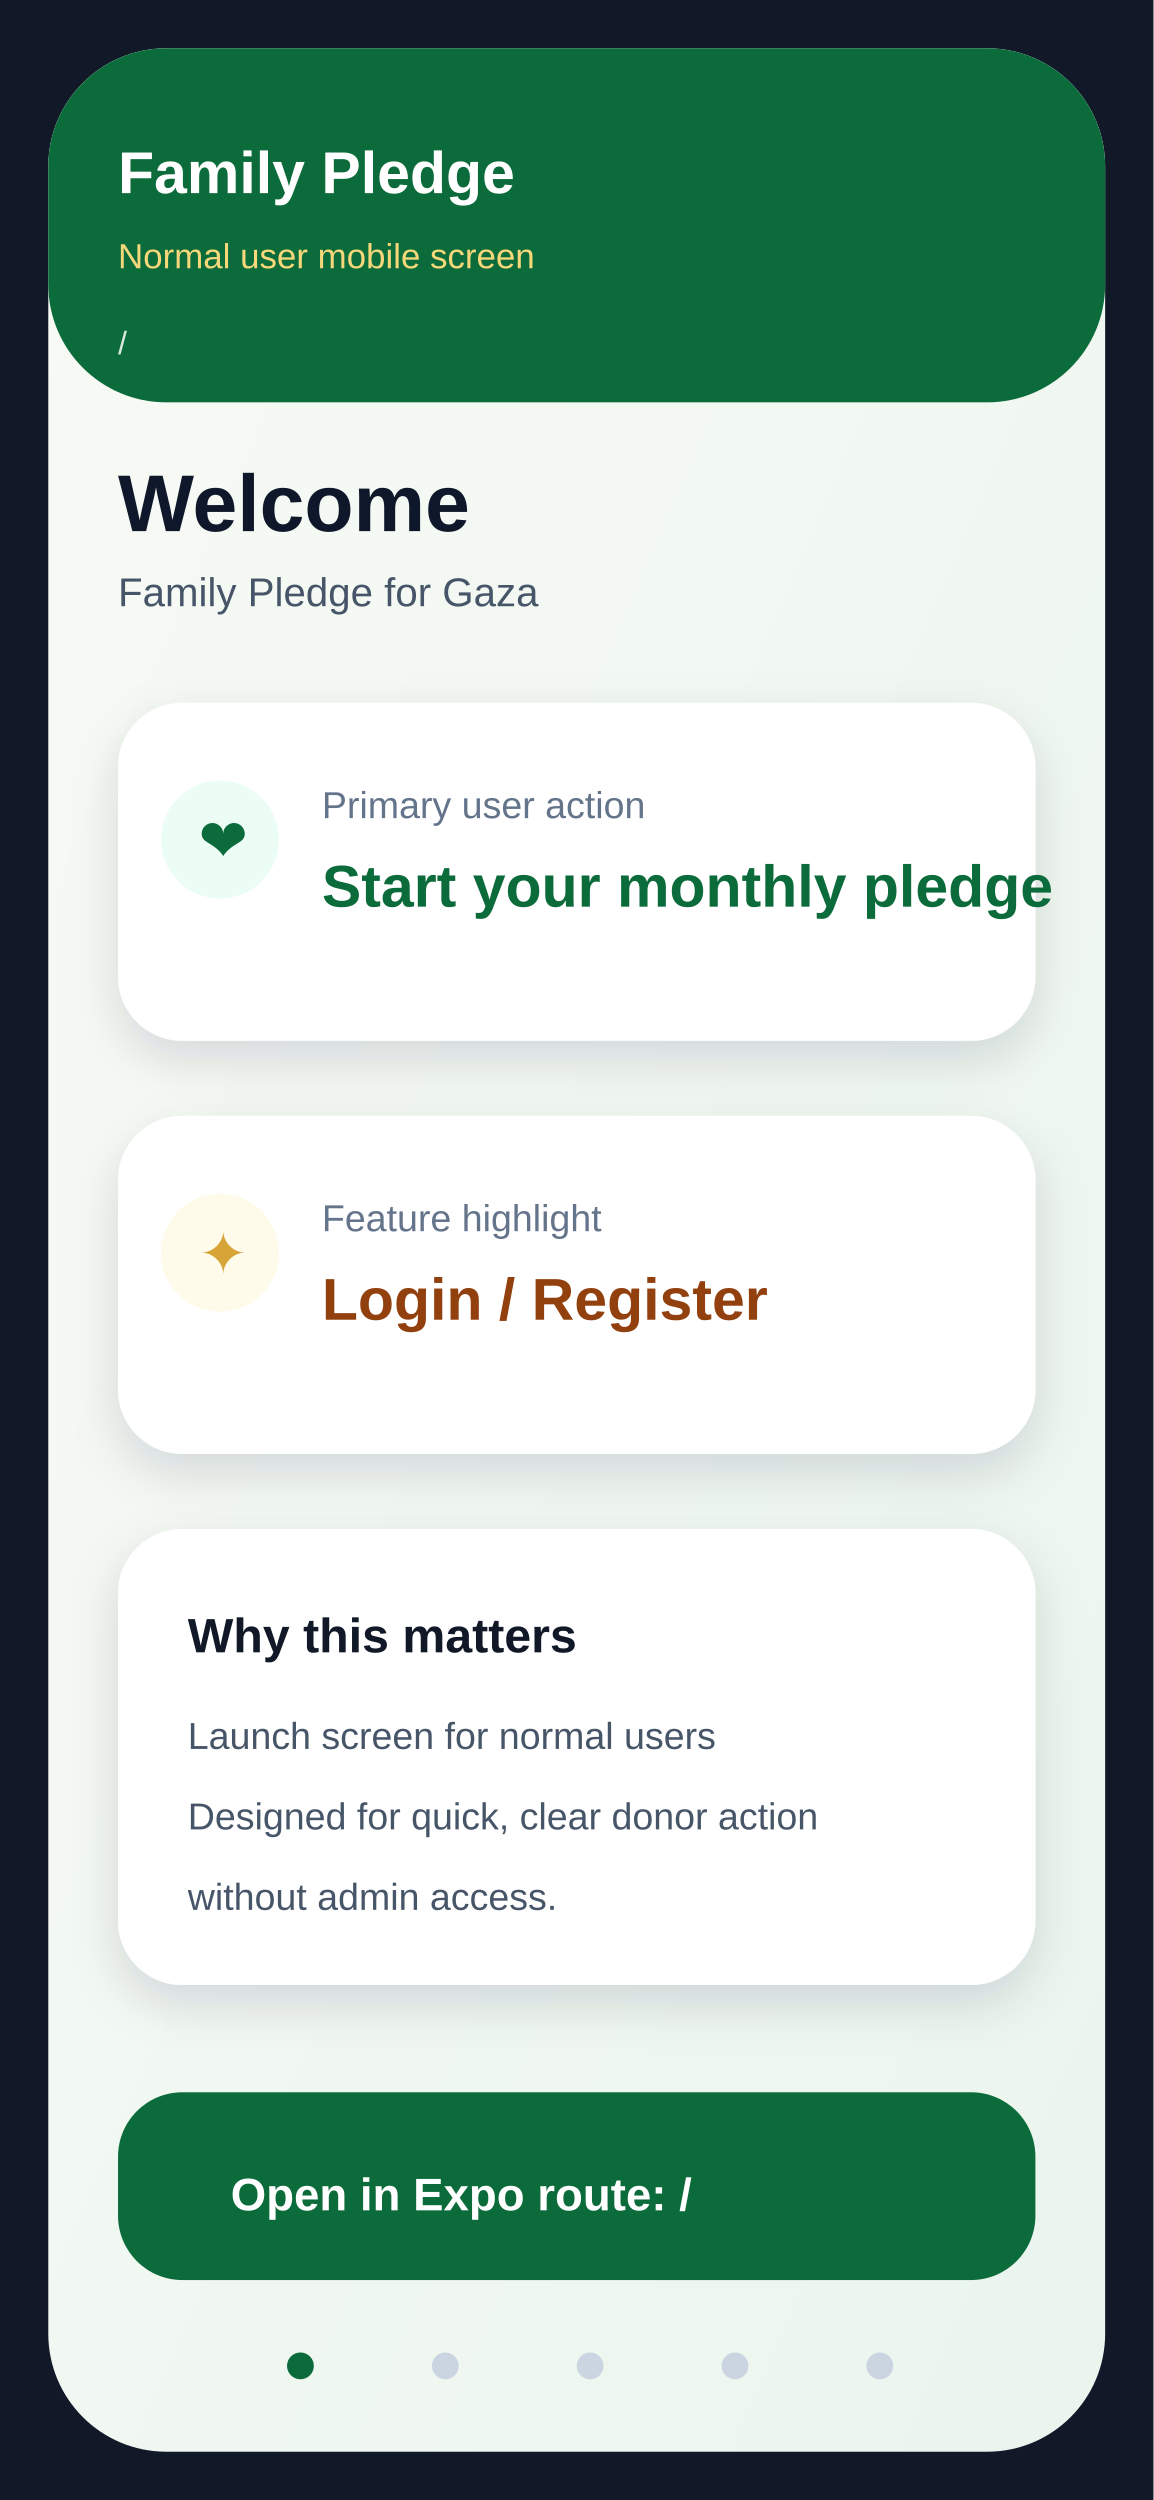
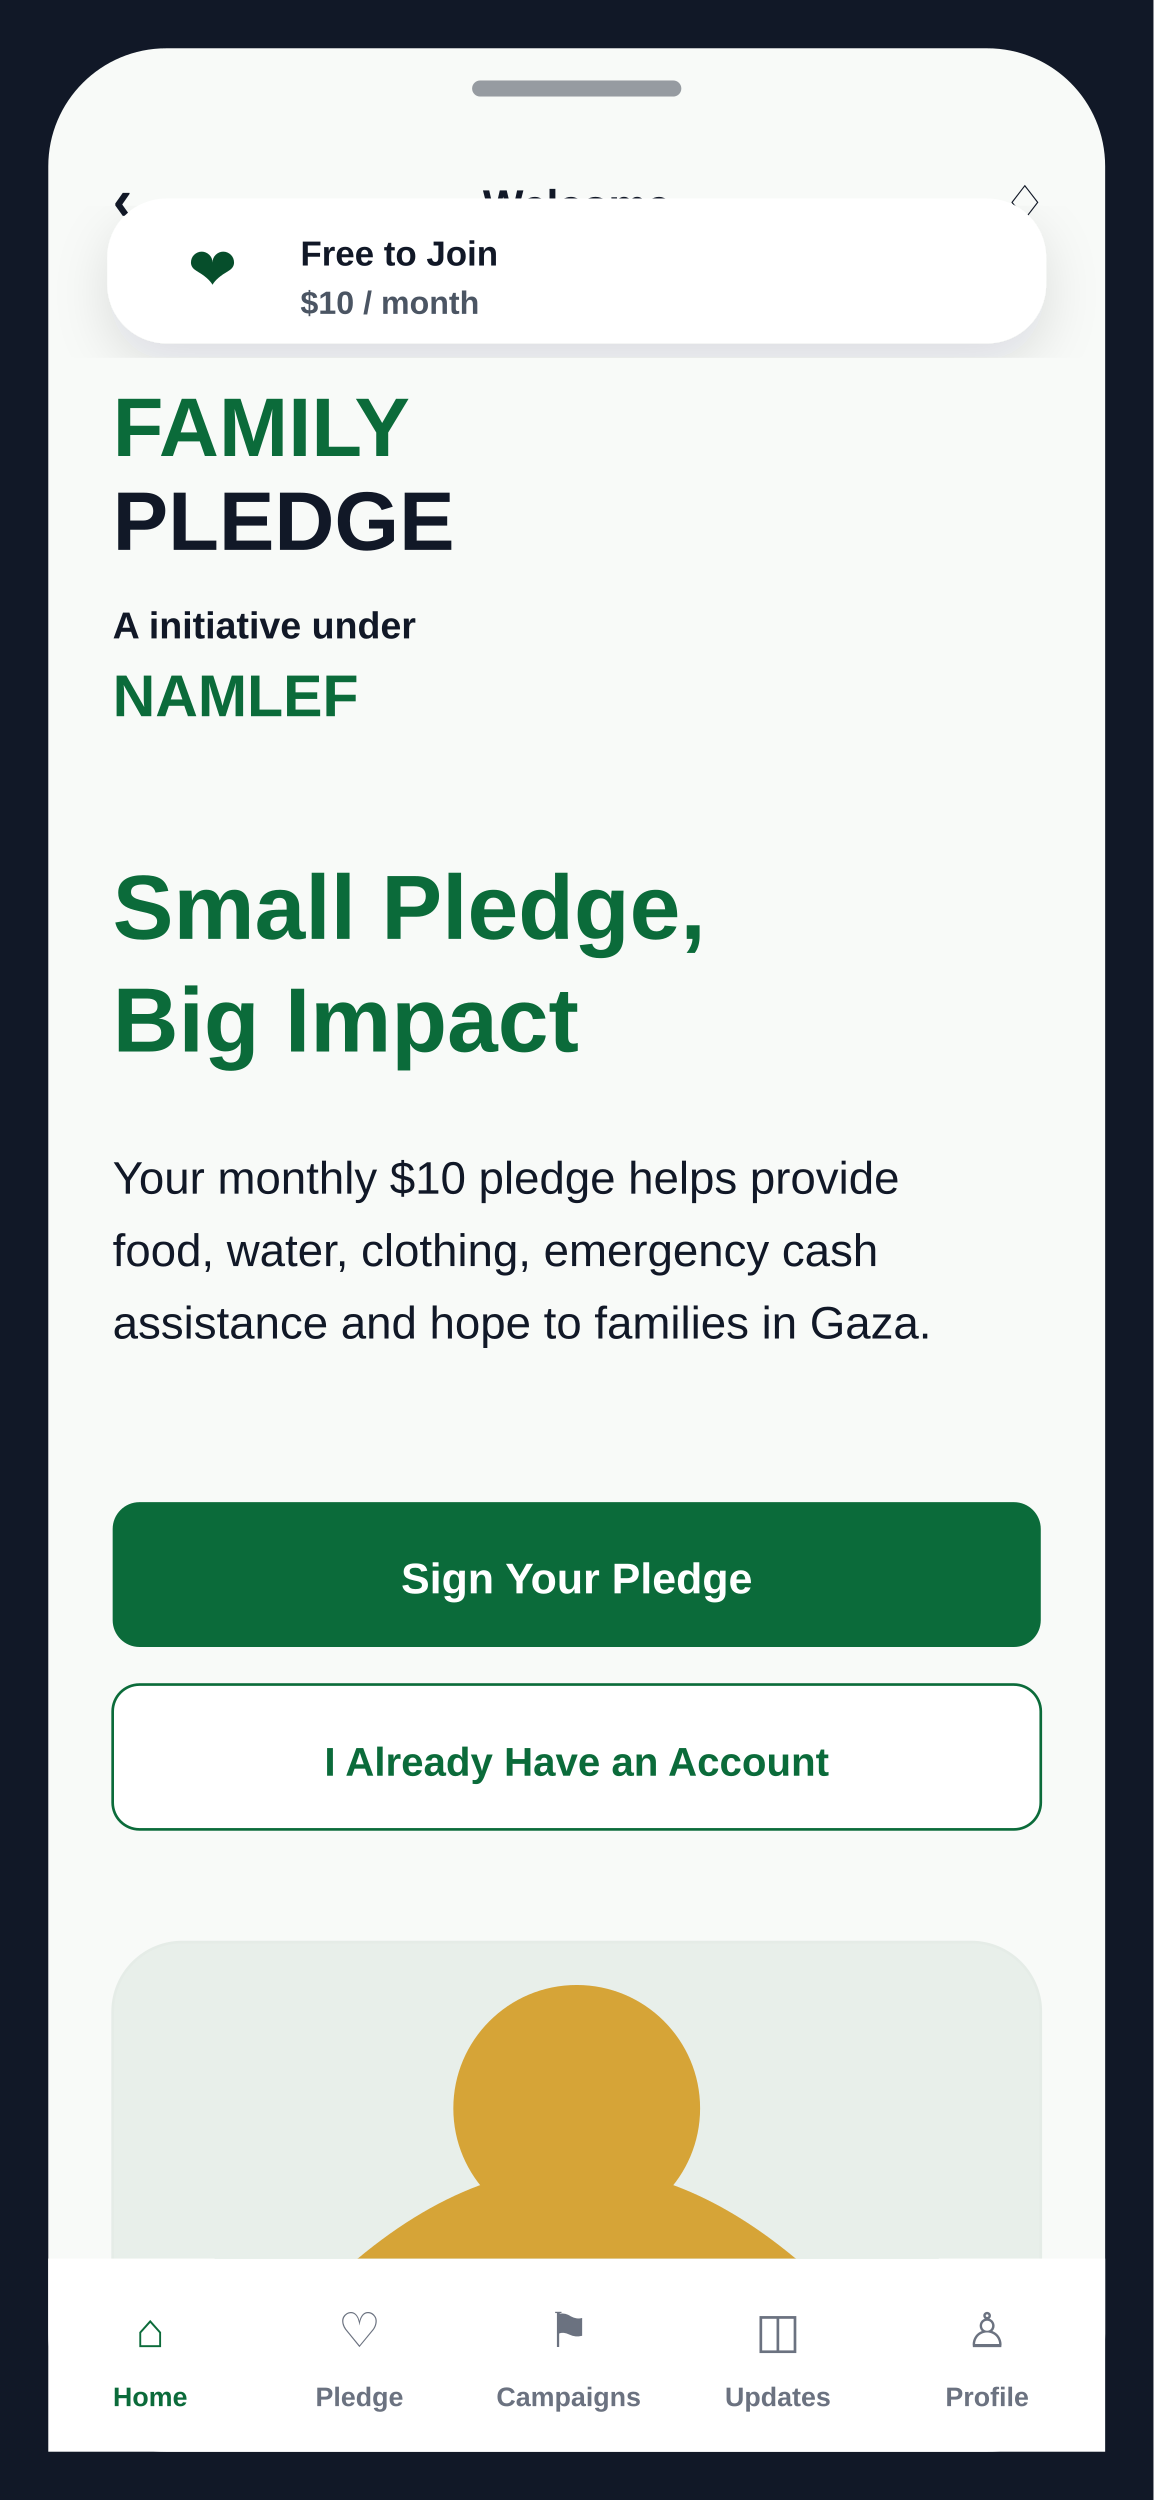
<svg xmlns="http://www.w3.org/2000/svg" width="430" height="932" viewBox="0 0 430 932">
  <defs>
-     <linearGradient id="bg" x1="0" y1="0" x2="1" y2="1">
-       <stop stop-color="#F8FAF5" />
-       <stop offset="1" stop-color="#EAF5EE" />
+     <filter id="shadow">
+       <feDropShadow dx="0" dy="8" stdDeviation="10" flood-color="#0F172A" flood-opacity="0.12" />
+     </filter>
+     <linearGradient id="hero" x1="0" y1="0" x2="1" y2="1">
+       <stop stop-color="#0B6B3A" />
+       <stop offset="1" stop-color="#064E2B" />
    </linearGradient>
-     <filter id="shadow" x="-20%" y="-20%" width="140%" height="140%">
-       <feDropShadow dx="0" dy="7" stdDeviation="9" flood-color="#0F172A" flood-opacity="0.13" />
-     </filter>
  </defs>
  <rect width="430" height="932" fill="#111827" />
-   <rect x="18" y="18" width="394" height="896" rx="44" fill="url(#bg)" />
+   <rect x="18" y="18" width="394" height="896" rx="44" fill="#F8FAF8" />
  <rect x="176" y="30" width="78" height="6" rx="3" fill="#1F2937" opacity="0.45" />
-   <rect x="18" y="18" width="394" height="132" rx="44" fill="#0B6B3A" />
-   <text x="44" y="72" font-size="22" font-weight="800" fill="#FFFFFF" font-family="Arial">Family Pledge</text>
-   <text x="44" y="100" font-size="13" fill="#F6D77A" font-family="Arial">Normal user mobile screen</text>
-   <text x="44" y="132" font-size="12" fill="#D8E8DD" font-family="Arial">/</text>
-   <text x="44" y="198" font-size="30" font-weight="800" fill="#0F172A" font-family="Arial">Welcome</text>
-   <text x="44" y="226" font-size="15" fill="#475569" font-family="Arial">Family Pledge for Gaza</text>
-   <rect x="44" y="262" width="342" height="126" rx="24" fill="#FFFFFF" filter="url(#shadow)" />
-   <circle cx="82" cy="313" r="22" fill="#ECFDF5" />
-   <text x="74" y="321" font-size="22" fill="#0B6B3A" font-family="Arial">❤</text>
-   <text x="120" y="305" font-size="14" fill="#64748B" font-family="Arial">Primary user action</text>
-   <text x="120" y="338" font-size="22" font-weight="800" fill="#0B6B3A" font-family="Arial">Start your monthly pledge</text>
-   <rect x="44" y="416" width="342" height="126" rx="24" fill="#FFFFFF" filter="url(#shadow)" />
-   <circle cx="82" cy="467" r="22" fill="#FFFBEB" />
-   <text x="74" y="475" font-size="22" fill="#D6A437" font-family="Arial">✦</text>
-   <text x="120" y="459" font-size="14" fill="#64748B" font-family="Arial">Feature highlight</text>
-   <text x="120" y="492" font-size="22" font-weight="800" fill="#92400E" font-family="Arial">Login / Register</text>
-   <rect x="44" y="570" width="342" height="170" rx="24" fill="#FFFFFF" filter="url(#shadow)" />
-   <text x="70" y="616" font-size="18" font-weight="800" fill="#111827" font-family="Arial">Why this matters</text>
-   <text x="70" y="652" font-size="14" fill="#475569" font-family="Arial">Launch screen for normal users</text>
-   <text x="70" y="682" font-size="14" fill="#475569" font-family="Arial">Designed for quick, clear donor action</text>
-   <text x="70" y="712" font-size="14" fill="#475569" font-family="Arial">without admin access.</text>
-   <rect x="44" y="780" width="342" height="70" rx="24" fill="#0B6B3A" />
-   <text x="86" y="824" font-size="17" font-weight="800" fill="#FFFFFF" font-family="Arial">Open in Expo route: /</text>
-   <circle cx="112" cy="882" r="5" fill="#0B6B3A" />
-   <circle cx="166" cy="882" r="5" fill="#CBD5E1" />
-   <circle cx="220" cy="882" r="5" fill="#CBD5E1" />
-   <circle cx="274" cy="882" r="5" fill="#CBD5E1" />
-   <circle cx="328" cy="882" r="5" fill="#CBD5E1" />
+   <text x="42" y="82" font-family="Arial, sans-serif" font-size="22" font-weight="700" fill="#111827" text-anchor="start">‹</text>
+   <text x="215" y="82" font-family="Arial, sans-serif" font-size="16" font-weight="800" fill="#111827" text-anchor="middle">Welcome</text>
+   <text x="374" y="82" font-family="Arial, sans-serif" font-size="18" font-weight="700" fill="#111827" text-anchor="start">♢</text>
+   <rect x="40" y="74" width="350" height="54" rx="22" fill="#FFFFFF" filter="url(#shadow)" />
+   <text x="70" y="108" font-family="Arial, sans-serif" font-size="22" font-weight="800" fill="#064E2B" text-anchor="start">❤</text>
+   <text x="112" y="99" font-family="Arial, sans-serif" font-size="13" font-weight="800" fill="#111827" text-anchor="start">Free to Join</text>
+   <text x="112" y="117" font-family="Arial, sans-serif" font-size="12" font-weight="600" fill="#4B5563" text-anchor="start">$10 / month</text>
+   <text x="42" y="170" font-family="Arial, sans-serif" font-size="31" font-weight="900" fill="#0B6B3A" text-anchor="start">FAMILY</text>
+   <text x="42" y="205" font-family="Arial, sans-serif" font-size="31" font-weight="900" fill="#111827" text-anchor="start">PLEDGE</text>
+   <text x="42" y="238" font-family="Arial, sans-serif" font-size="14" font-weight="600" fill="#111827" text-anchor="start">A initiative under</text>
+   <text x="42" y="267" font-family="Arial, sans-serif" font-size="22" font-weight="900" fill="#0B6B3A" text-anchor="start">NAMLEF</text>
+   <text x="42" y="350" font-family="Arial, sans-serif" font-size="34" font-weight="900" fill="#0B6B3A" text-anchor="start">Small Pledge,</text>
+   <text x="42" y="392" font-family="Arial, sans-serif" font-size="34" font-weight="900" fill="#0B6B3A" text-anchor="start">Big Impact</text>
+   <text x="42" y="445" font-family="Arial, sans-serif" font-size="17" font-weight="500" fill="#111827" text-anchor="start">Your monthly $10 pledge helps provide</text>
+   <text x="42" y="472" font-family="Arial, sans-serif" font-size="17" font-weight="500" fill="#111827" text-anchor="start">food, water, clothing, emergency cash</text>
+   <text x="42" y="499" font-family="Arial, sans-serif" font-size="17" font-weight="500" fill="#111827" text-anchor="start">assistance and hope to families in Gaza.</text>
+   <rect x="42" y="560" width="346" height="54" rx="10" fill="#0B6B3A" />
+   <text x="215" y="594" font-family="Arial, sans-serif" font-size="16" font-weight="900" fill="#fff" text-anchor="middle">Sign Your Pledge</text>
+   <rect x="42" y="628" width="346" height="54" rx="10" fill="#FFFFFF" stroke="#0B6B3A" />
+   <text x="215" y="662" font-family="Arial, sans-serif" font-size="15" font-weight="800" fill="#0B6B3A" text-anchor="middle">I Already Have an Account</text>
+   <rect x="42" y="724" width="346" height="150" rx="26" fill="#E8EFEA" stroke="#E5ECE7" />
+   <circle cx="215" cy="786" r="46" fill="#D6A437" />
+   <path d="M118 856 Q215 760 312 856 Z" fill="#D6A437" />
+   <rect x="80" y="842" width="270" height="34" fill="#0B6B3A" opacity="0.18" />
+   <rect x="18" y="842" width="394" height="72" rx="0" fill="#FFFFFF" />
+   <text x="56" y="875" font-family="Arial, sans-serif" font-size="18" font-weight="800" fill="#0B6B3A" text-anchor="middle">⌂</text>
+   <text x="56" y="897" font-family="Arial, sans-serif" font-size="10" font-weight="700" fill="#0B6B3A" text-anchor="middle">Home</text>
+   <text x="134" y="875" font-family="Arial, sans-serif" font-size="18" font-weight="800" fill="#6B7280" text-anchor="middle">♡</text>
+   <text x="134" y="897" font-family="Arial, sans-serif" font-size="10" font-weight="700" fill="#6B7280" text-anchor="middle">Pledge</text>
+   <text x="212" y="875" font-family="Arial, sans-serif" font-size="18" font-weight="800" fill="#6B7280" text-anchor="middle">⚑</text>
+   <text x="212" y="897" font-family="Arial, sans-serif" font-size="10" font-weight="700" fill="#6B7280" text-anchor="middle">Campaigns</text>
+   <text x="290" y="875" font-family="Arial, sans-serif" font-size="18" font-weight="800" fill="#6B7280" text-anchor="middle">◫</text>
+   <text x="290" y="897" font-family="Arial, sans-serif" font-size="10" font-weight="700" fill="#6B7280" text-anchor="middle">Updates</text>
+   <text x="368" y="875" font-family="Arial, sans-serif" font-size="18" font-weight="800" fill="#6B7280" text-anchor="middle">♙</text>
+   <text x="368" y="897" font-family="Arial, sans-serif" font-size="10" font-weight="700" fill="#6B7280" text-anchor="middle">Profile</text>
</svg>
